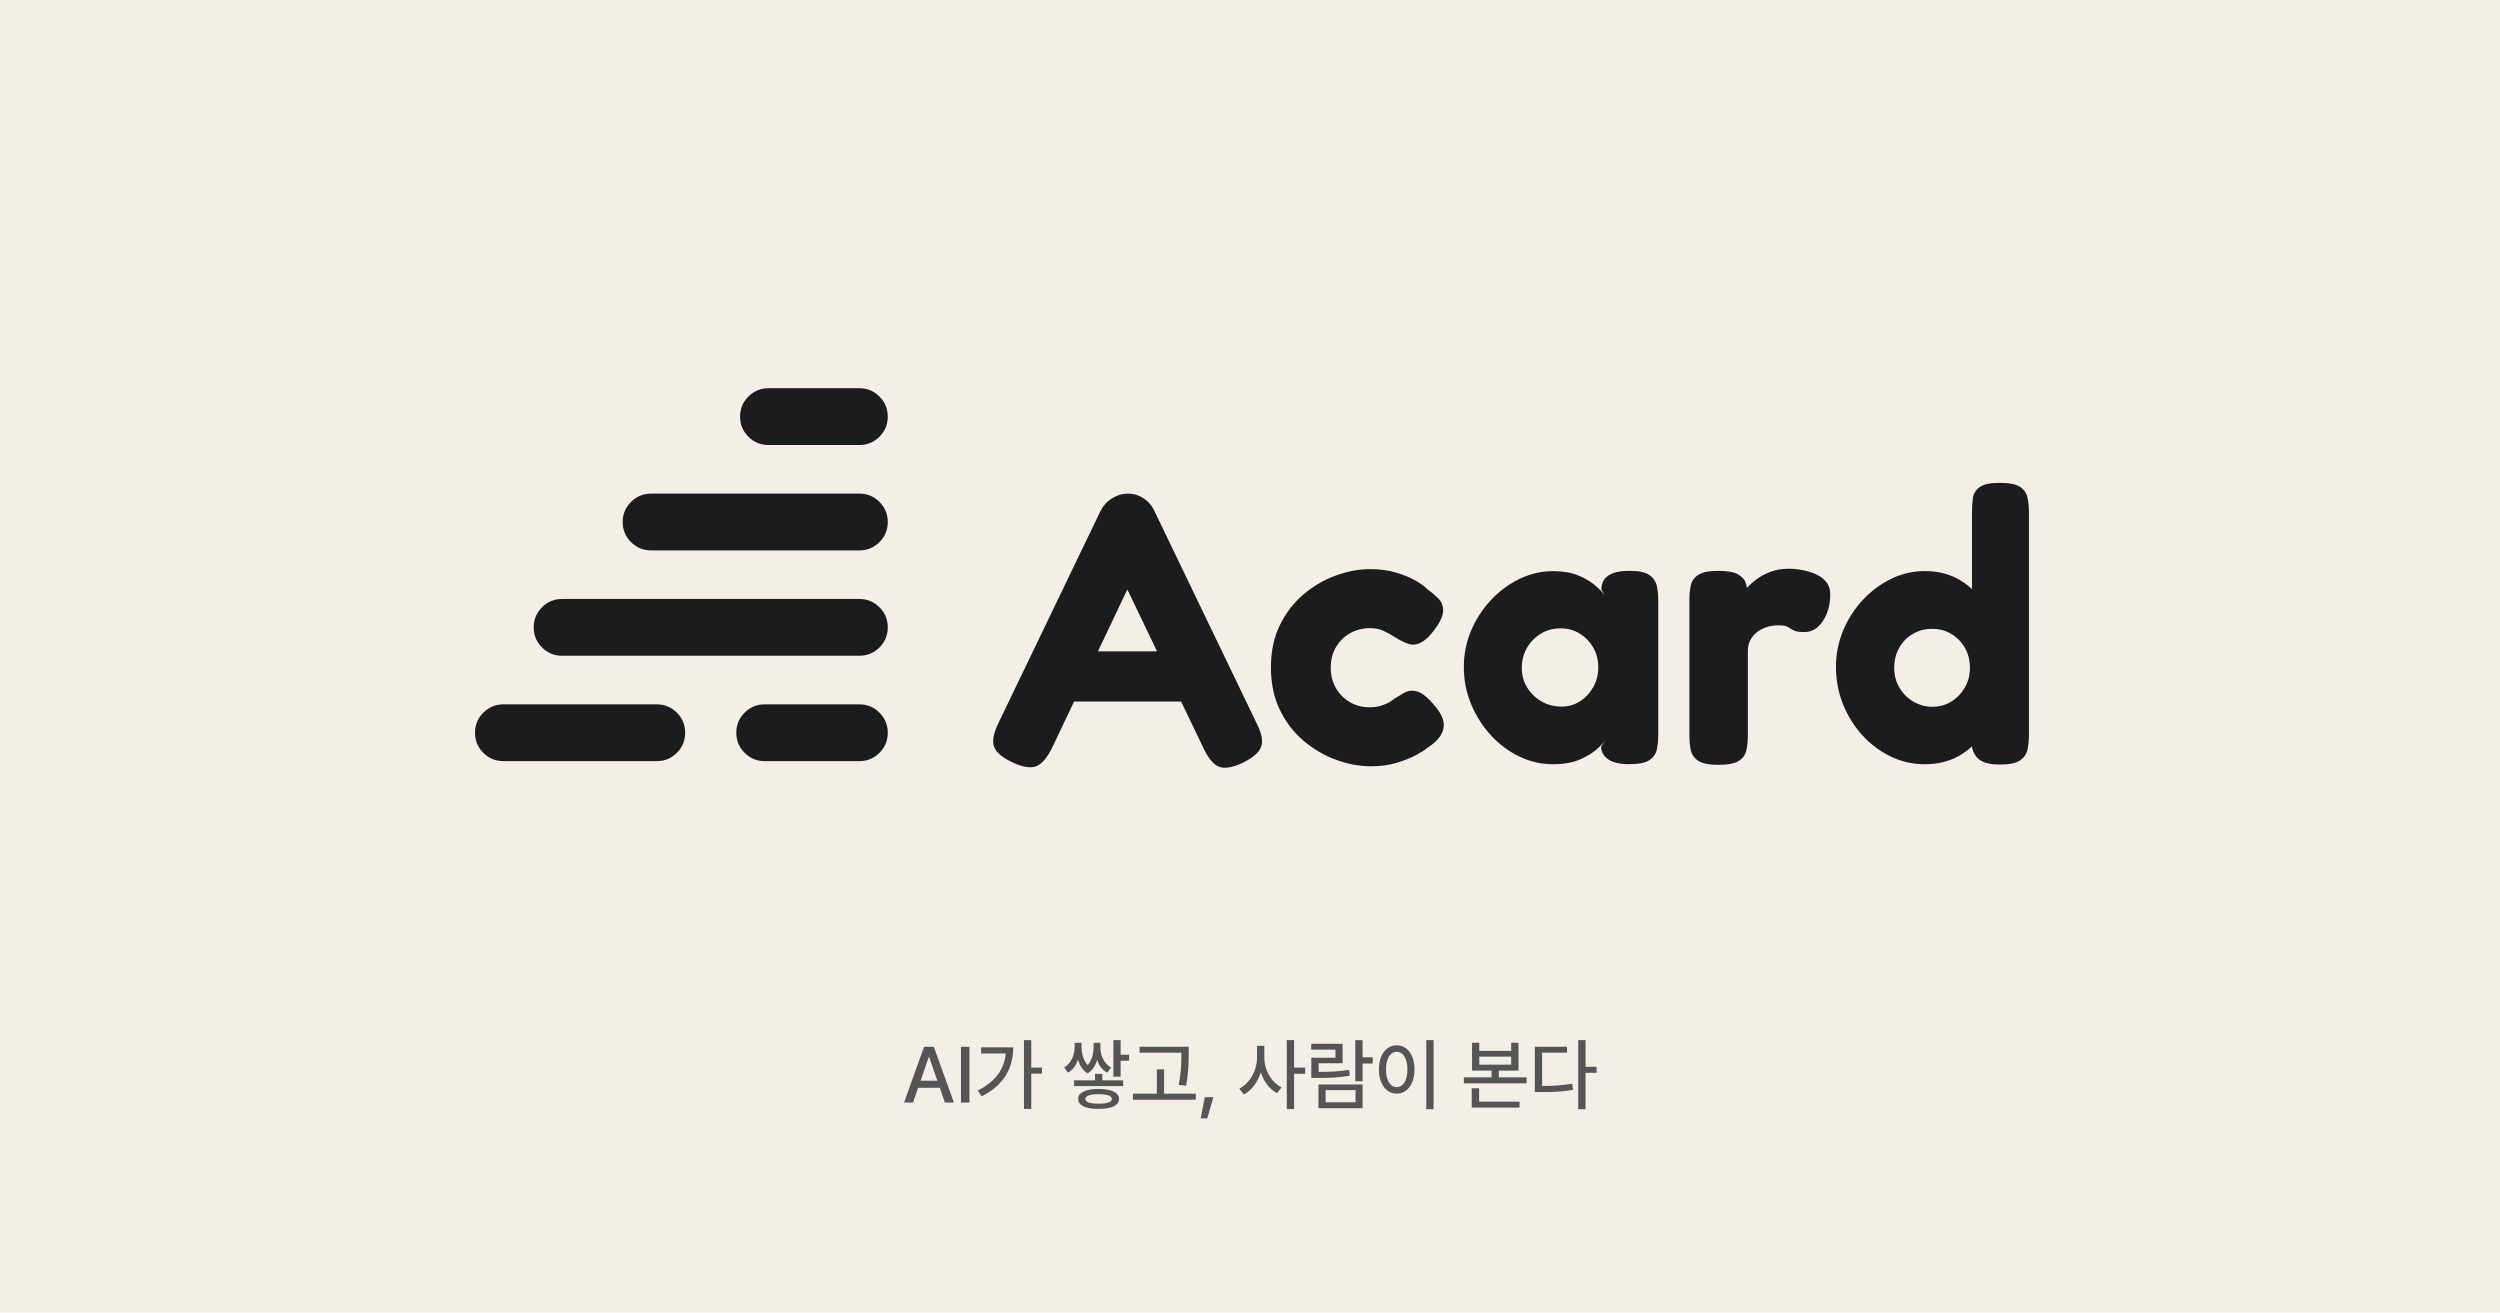
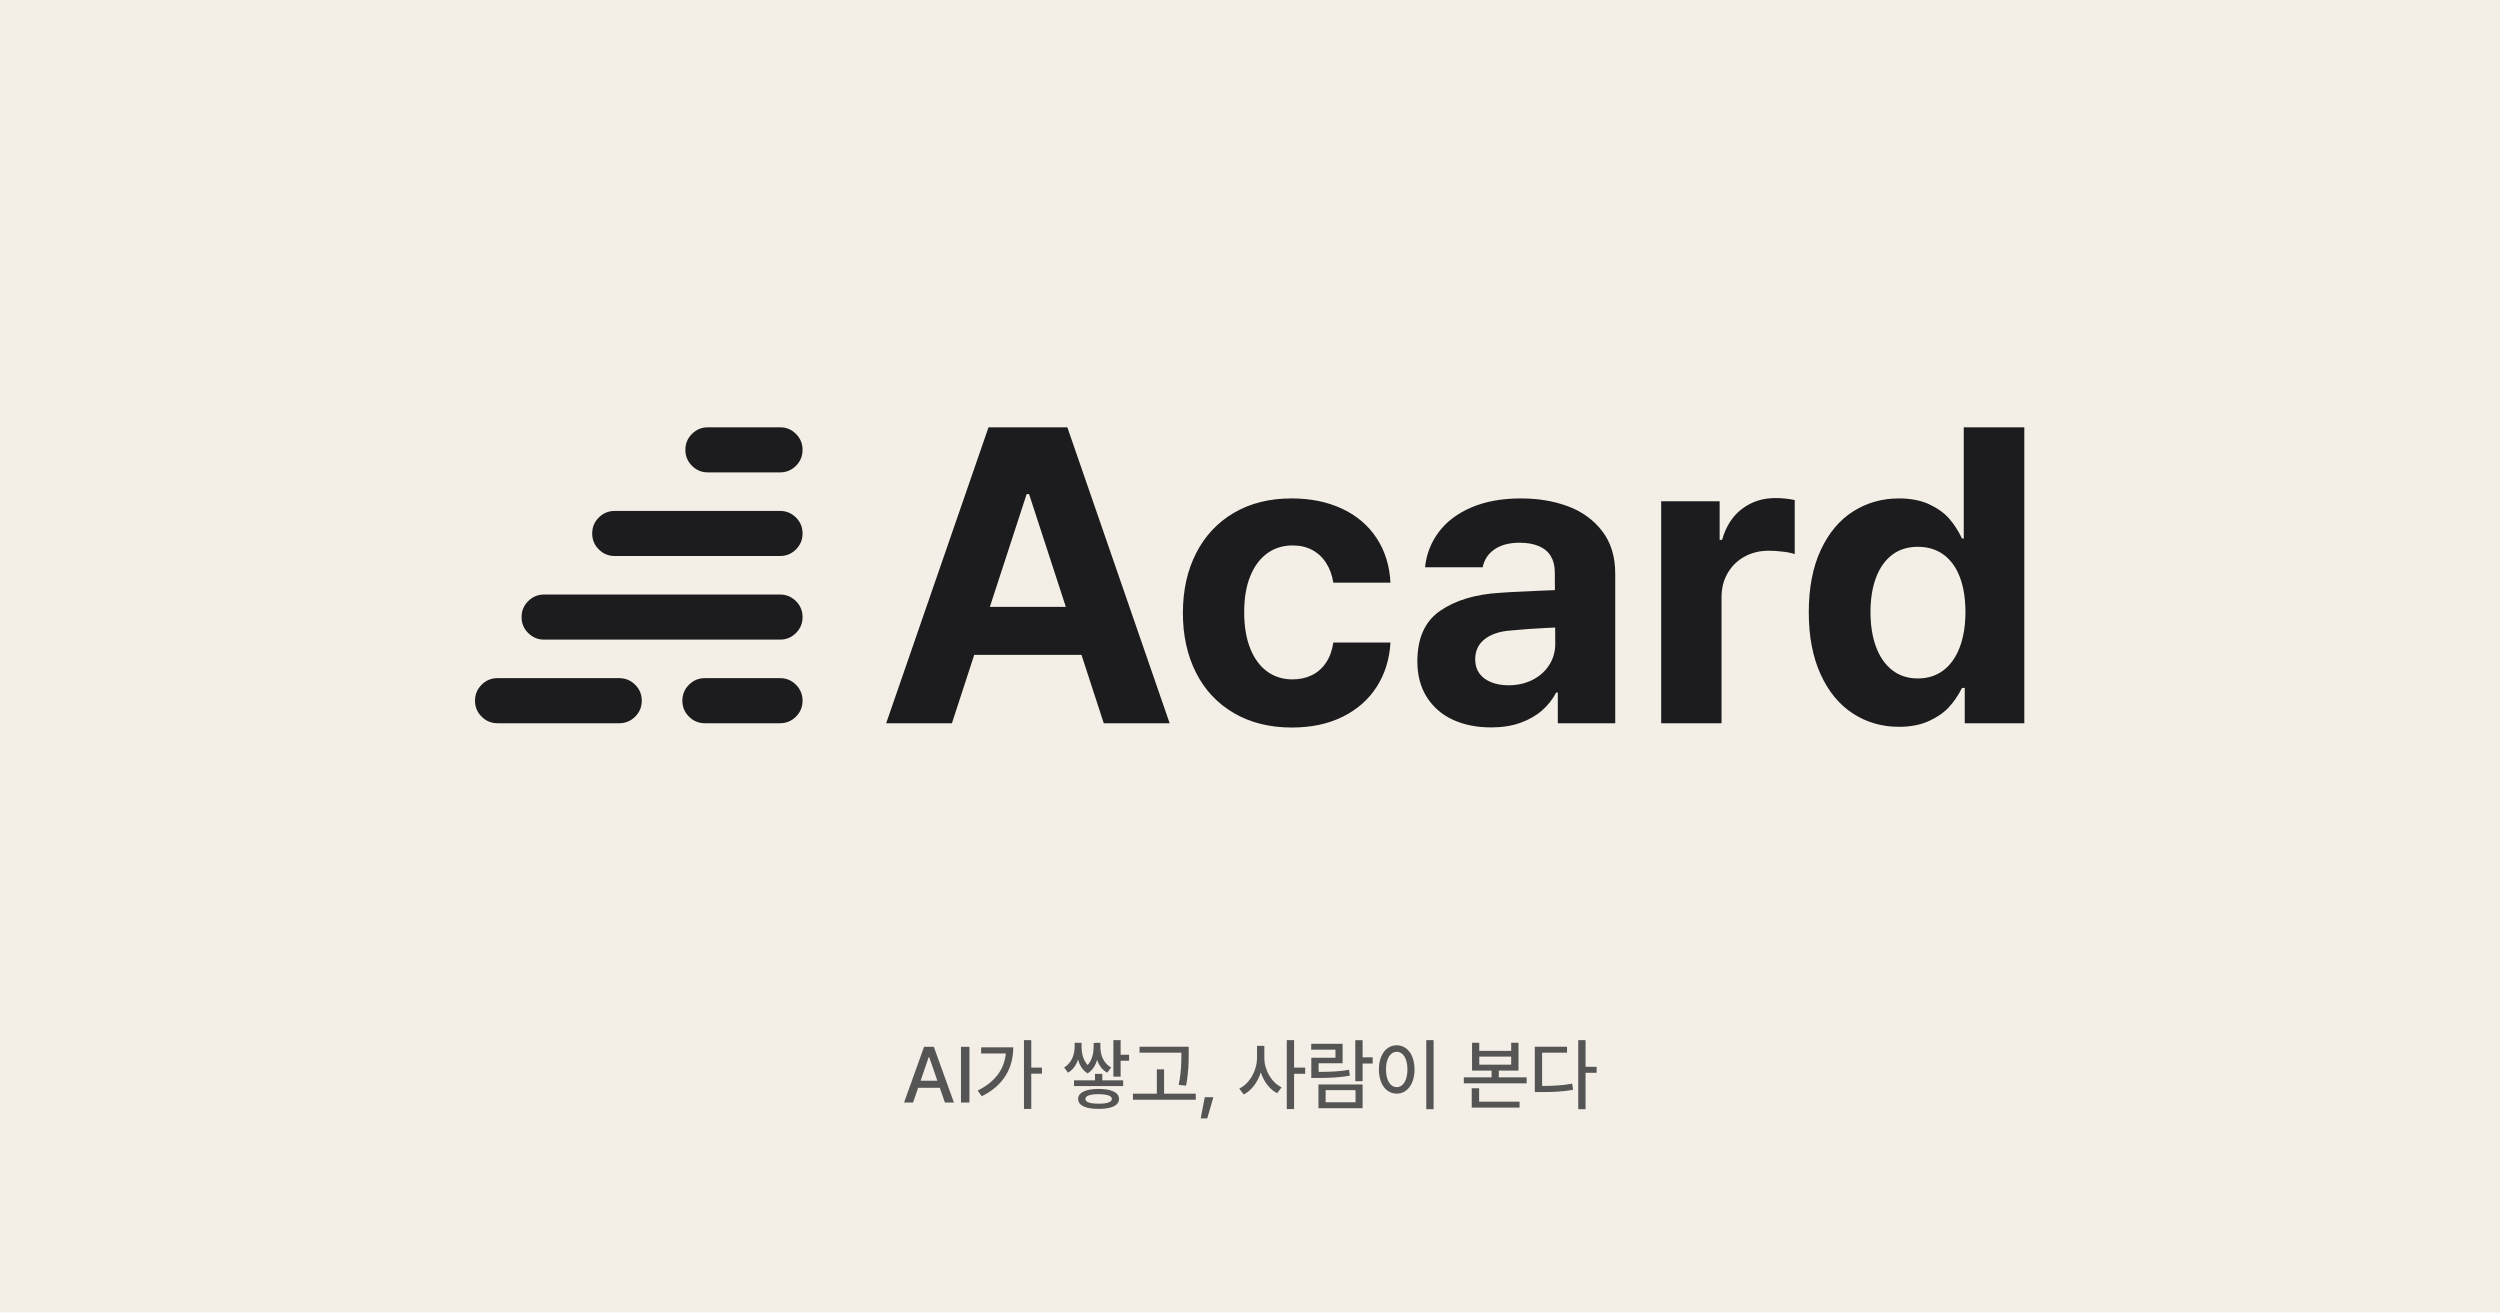
<svg xmlns="http://www.w3.org/2000/svg" width="1200" height="630" viewBox="0 0 1200 630" role="img" aria-label="Acard">
  <rect width="1200" height="630" fill="#F3EFE6" />
-   <g transform="translate(228 186.35) scale(1.79)" color="#1C1C1E">
+   <g transform="translate(228 177.13) scale(1.98)" color="#1C1C1E">
    <g fill="currentColor">
-       <path d="M78.7 0L103.07 0Q106.23 0 108.46 2.23Q110.69 4.46 110.69 7.62Q110.69 10.77 108.46 13Q106.23 15.23 103.07 15.23L78.7 15.23Q75.55 15.23 73.31 13Q71.08 10.77 71.08 7.62Q71.08 4.46 73.31 2.23Q75.55 0 78.7 0Z" />
-       <path d="M47.22 28.26L103.07 28.26Q106.23 28.26 108.46 30.49Q110.69 32.72 110.69 35.87Q110.69 39.03 108.46 41.26Q106.23 43.49 103.07 43.49L47.22 43.49Q44.07 43.49 41.83 41.26Q39.6 39.03 39.6 35.87Q39.6 32.72 41.83 30.49Q44.07 28.26 47.22 28.26Z" />
-       <path d="M23.36 56.51L103.07 56.51Q106.23 56.51 108.46 58.74Q110.69 60.97 110.69 64.13Q110.69 67.28 108.46 69.51Q106.23 71.74 103.07 71.74L23.36 71.74Q20.2 71.74 17.97 69.51Q15.74 67.28 15.74 64.13Q15.74 60.97 17.97 58.74Q20.2 56.51 23.36 56.51Z" />
-       <path d="M7.62 84.77L48.74 84.77Q51.9 84.77 54.13 87Q56.36 89.23 56.36 92.38Q56.36 95.54 54.13 97.77Q51.9 100 48.74 100L7.62 100Q4.46 100 2.23 97.77Q0 95.54 0 92.38Q0 89.23 2.23 87Q4.46 84.77 7.62 84.77Z" />
-       <path d="M77.68 84.77L103.07 84.77Q106.23 84.77 108.46 87Q110.69 89.23 110.69 92.38Q110.69 95.54 108.46 97.77Q106.23 100 103.07 100L77.68 100Q74.53 100 72.3 97.77Q70.07 95.54 70.07 92.38Q70.07 89.23 72.3 87Q74.53 84.77 77.68 84.77Z" />
-       <path d="M209.66 89.97Q210.96 92.54 211.05 94.37Q211.14 96.2 209.93 97.6Q208.72 98.99 206.05 100.36Q201.89 102.34 199.61 101.53Q197.34 100.73 195.36 96.54L174.93 53.96L154.68 96.57Q152.63 100.62 150.35 101.42Q148.08 102.21 143.97 100.26Q141.3 98.99 140.06 97.57Q138.83 96.15 138.96 94.26Q139.09 92.36 140.41 89.68L167.76 32.86Q168.8 30.78 170.83 29.52Q172.85 28.26 175.04 28.26Q176.6 28.26 177.93 28.81Q179.27 29.37 180.39 30.41Q181.51 31.45 182.21 32.96ZM157.46 84.01 163.91 70.55H186.08L192.5 84.01ZM240.28 101.38Q235.65 101.38 230.92 99.65Q226.19 97.92 222.22 94.57Q218.24 91.21 215.83 86.26Q213.43 81.31 213.43 74.84Q213.43 68.44 215.83 63.53Q218.24 58.62 222.16 55.29Q226.09 51.96 230.81 50.23Q235.52 48.51 240.07 48.51Q243.9 48.51 246.98 49.43Q250.06 50.35 252.19 51.57Q254.32 52.79 255.25 53.78Q257 55.06 258.36 56.42Q259.73 57.79 259.6 59.97Q259.44 61.16 258.85 62.32Q258.27 63.48 257.26 64.8Q254.14 69.09 251.04 68.73Q249.54 68.37 248.24 67.65Q246.94 66.94 245.73 66.18Q244.52 65.43 243.18 64.88Q241.84 64.34 240.07 64.34Q237.06 64.34 234.64 65.71Q232.22 67.09 230.85 69.46Q229.47 71.82 229.47 74.92Q229.47 77.98 230.85 80.39Q232.22 82.79 234.59 84.17Q236.95 85.55 239.87 85.55Q241.56 85.55 242.89 85.16Q244.23 84.77 245.17 84.2Q246.1 83.62 246.57 83.23Q247.87 82.43 248.99 81.77Q250.11 81.1 251.33 81.1Q252.81 81.1 254.36 82.19Q255.9 83.29 257.78 85.68Q259.52 87.81 259.74 89.71Q259.96 91.6 258.83 93.28Q257.7 94.96 255.31 96.49Q254.53 97.19 252.4 98.35Q250.26 99.51 247.18 100.44Q244.1 101.38 240.28 101.38ZM309.5 100.81Q305.63 100.81 303.8 99.45Q301.97 98.1 301.99 96.13L303.08 94.39Q302.41 95.43 300.67 96.93Q298.92 98.44 296.08 99.64Q293.23 100.83 289.12 100.83Q284.34 100.83 280.03 98.75Q275.71 96.67 272.37 93.01Q269.03 89.34 267.09 84.66Q265.16 79.98 265.16 74.76Q265.16 69.66 267.09 65.05Q269.03 60.44 272.42 56.82Q275.82 53.21 280.09 51.13Q284.37 49.05 289.12 49.05Q293 49.05 295.7 50.14Q298.4 51.23 300.2 52.72Q301.99 54.2 302.93 55.55L302.07 54.07Q301.99 51.6 303.84 50.29Q305.68 48.97 309.61 48.97Q313.38 48.97 314.96 50.12Q316.55 51.26 316.93 53.11Q317.3 54.95 317.3 57.03V92.93Q317.3 94.96 316.93 96.79Q316.55 98.62 314.95 99.71Q313.35 100.81 309.5 100.81ZM291.36 85.37Q294.09 85.37 296.31 83.95Q298.53 82.53 299.87 80.15Q301.21 77.77 301.21 74.89Q301.21 71.85 299.85 69.51Q298.48 67.17 296.21 65.78Q293.93 64.39 291.15 64.39Q288.16 64.39 285.81 65.82Q283.46 67.25 282.08 69.64Q280.7 72.03 280.7 75.02Q280.7 77.88 282.12 80.22Q283.54 82.56 285.95 83.96Q288.37 85.37 291.36 85.37ZM333.37 100.99Q329.6 100.99 327.96 99.86Q326.32 98.73 325.98 96.87Q325.65 95.01 325.65 93.01V56.75Q325.65 54.64 326.02 52.87Q326.4 51.1 328.04 50.04Q329.68 48.97 333.47 48.97Q337.16 48.97 338.77 49.96Q340.39 50.95 340.78 52.25Q341.17 53.55 341.17 54.48L339.92 55.11Q340.18 54.67 341.06 53.6Q341.95 52.53 343.52 51.33Q345.09 50.12 347.3 49.26Q349.51 48.4 352.42 48.4Q353.54 48.4 354.94 48.6Q356.35 48.79 357.85 49.23Q359.36 49.68 360.62 50.45Q361.88 51.23 362.65 52.4Q363.42 53.57 363.42 55.21Q363.42 59.45 361.45 62.41Q359.49 65.38 356.53 65.38Q354.76 65.38 353.99 65.09Q353.23 64.8 352.8 64.48Q352.37 64.15 351.71 63.87Q351.04 63.58 349.46 63.58Q347.9 63.58 346.46 64.02Q345.01 64.47 343.84 65.35Q342.67 66.23 342 67.52Q341.32 68.81 341.32 70.42V93.22Q341.32 95.22 340.94 97.02Q340.57 98.83 338.92 99.91Q337.27 100.99 333.37 100.99ZM388.71 100.83Q384 100.83 379.71 98.79Q375.43 96.75 372.11 93.15Q368.8 89.55 366.87 84.81Q364.95 80.06 364.95 74.76Q364.95 69.64 366.87 65Q368.8 60.36 372.15 56.77Q375.5 53.18 379.79 51.1Q384.08 49.03 388.71 49.03Q393.73 49.03 397.52 51.07Q401.32 53.11 403.89 56.67Q406.46 60.23 407.79 64.88Q409.11 69.53 409.19 74.68Q409.27 79.91 407.98 84.59Q406.7 89.26 404.12 92.93Q401.55 96.59 397.72 98.71Q393.88 100.83 388.71 100.83ZM390.81 85.42Q393.6 85.42 395.86 84.03Q398.12 82.64 399.5 80.27Q400.87 77.9 400.87 74.99Q400.87 71.98 399.54 69.64Q398.2 67.3 395.92 65.91Q393.65 64.52 390.74 64.52Q387.9 64.52 385.58 65.87Q383.25 67.22 381.91 69.6Q380.57 71.98 380.57 74.99Q380.57 77.9 381.95 80.27Q383.33 82.64 385.69 84.03Q388.06 85.42 390.81 85.42ZM408.96 100.91Q405.42 100.91 403.69 99.79Q401.97 98.67 401.42 96.23V33.27Q401.42 31.25 401.68 29.44Q401.94 27.63 403.51 26.5Q405.09 25.37 408.85 25.37Q412.73 25.37 414.33 26.46Q415.92 27.55 416.31 29.32Q416.7 31.09 416.7 33.17V93.01Q416.7 95.01 416.33 96.83Q415.95 98.65 414.35 99.78Q412.75 100.91 408.96 100.91Z" />
+       <path d="M56.46 14.13L73.95 14.13Q76.21 14.13 77.81 15.73Q79.41 17.33 79.41 19.59Q79.41 21.86 77.81 23.46Q76.21 25.06 73.95 25.06L56.46 25.06Q54.2 25.06 52.6 23.46Q51 21.86 51 19.59Q51 17.33 52.6 15.73Q54.2 14.13 56.46 14.13Z" />
+       <path d="M33.88 34.4L73.95 34.4Q76.21 34.4 77.81 36Q79.41 37.6 79.41 39.86Q79.41 42.13 77.81 43.73Q76.21 45.33 73.95 45.33L33.88 45.33Q31.61 45.33 30.01 43.73Q28.41 42.13 28.41 39.86Q28.41 37.6 30.01 36Q31.61 34.4 33.88 34.4Z" />
+       <path d="M16.76 54.67L73.95 54.67Q76.21 54.67 77.81 56.27Q79.41 57.87 79.41 60.14Q79.41 62.4 77.81 64Q76.21 65.6 73.95 65.6L16.76 65.6Q14.49 65.6 12.89 64Q11.29 62.4 11.29 60.14Q11.29 57.87 12.89 56.27Q14.49 54.67 16.76 54.67Z" />
+       <path d="M5.46 74.94L34.97 74.94Q37.23 74.94 38.83 76.54Q40.43 78.14 40.43 80.41Q40.43 82.67 38.83 84.27Q37.23 85.87 34.97 85.87L5.46 85.87Q3.2 85.87 1.6 84.27Q0 82.67 0 80.41Q0 78.14 1.6 76.54Q3.2 74.94 5.46 74.94Z" />
+       <path d="M55.73 74.94L73.95 74.94Q76.21 74.94 77.81 76.54Q79.41 78.14 79.41 80.41Q79.41 82.67 77.81 84.27Q76.21 85.87 73.95 85.87L55.73 85.87Q53.47 85.87 51.87 84.27Q50.27 82.67 50.27 80.41Q50.27 78.14 51.87 76.54Q53.47 74.94 55.73 74.94Z" />
+       <path d="M99.68 85.87 124.49 14.13H143.6L168.4 85.87H152.43L134.32 30.32H133.73L115.62 85.87ZM153.13 57.66V69.3H114.79V57.66ZM171.61 59.16Q171.61 50.92 174.82 44.64Q178.03 38.35 183.98 34.86Q189.93 31.37 197.95 31.37Q204.87 31.37 210.21 33.87Q215.55 36.37 218.59 41.02Q221.63 45.67 221.93 51.79H208.08Q207.66 49.1 206.36 47.06Q205.07 45.01 203.01 43.89Q200.94 42.77 198.2 42.77Q194.68 42.77 192.04 44.69Q189.41 46.6 187.94 50.22Q186.47 53.83 186.47 58.92Q186.47 64.05 187.92 67.71Q189.37 71.36 192 73.3Q194.64 75.24 198.2 75.24Q200.81 75.24 202.91 74.2Q205 73.17 206.33 71.15Q207.67 69.13 208.08 66.31H221.93Q221.58 72.4 218.58 77.06Q215.58 81.72 210.32 84.31Q205.06 86.91 198.03 86.91Q189.93 86.91 183.94 83.39Q177.95 79.88 174.78 73.59Q171.61 67.3 171.61 59.16ZM255.58 63.01 250.83 63.41Q246.92 63.75 244.69 65.55Q242.47 67.36 242.47 70.39Q242.47 72.38 243.48 73.79Q244.5 75.19 246.35 75.93Q248.19 76.67 250.51 76.67Q253.82 76.67 256.41 75.34Q258.99 74.01 260.44 71.72Q261.88 69.43 261.88 66.63L261.77 49.27Q261.77 46.98 260.8 45.36Q259.83 43.75 257.89 42.93Q255.95 42.11 253.23 42.11Q249.55 42.11 247.22 43.67Q244.88 45.23 244.28 48.06H230.31Q230.8 43.3 233.65 39.51Q236.5 35.71 241.58 33.54Q246.66 31.37 253.57 31.37Q259.85 31.37 264.99 33.29Q270.12 35.21 273.27 39.31Q276.42 43.41 276.42 49.61V85.87H262.5V78.43H262.1Q260.78 80.96 258.61 82.83Q256.43 84.71 253.37 85.79Q250.3 86.88 246.33 86.88Q241.12 86.88 237.1 85.04Q233.08 83.2 230.76 79.57Q228.45 75.95 228.45 70.84Q228.45 62.41 234 58.6Q239.55 54.79 248.44 54.25Q249.93 54.1 257.62 53.77L262.48 53.57L262.58 62.64Q260.56 62.7 255.58 63.01ZM287.56 32.06H301.73V41.41H302.32Q303.75 36.46 307.2 33.87Q310.65 31.28 315.24 31.28Q317.61 31.28 319.93 31.76V44.87Q318.98 44.5 317.12 44.28Q315.25 44.05 313.65 44.05Q310.39 44.05 307.8 45.46Q305.2 46.87 303.7 49.44Q302.19 52 302.19 55.29V85.87H287.56ZM323.34 59Q323.34 50.08 326.26 43.84Q329.19 37.6 334.14 34.49Q339.09 31.37 345.21 31.37Q349.46 31.37 352.53 32.79Q355.59 34.22 357.39 36.28Q359.18 38.35 360.49 41.09H360.91V14.13H375.59V85.87H361.15V77.31H360.49Q359.14 80 357.31 81.98Q355.49 83.96 352.43 85.35Q349.36 86.74 345.22 86.74Q339.03 86.74 334.05 83.52Q329.07 80.29 326.21 74.01Q323.34 67.72 323.34 59ZM361.32 58.92Q361.32 54.05 359.98 50.49Q358.64 46.93 356.04 45.01Q353.44 43.1 349.78 43.1Q346.11 43.1 343.54 45.05Q340.97 47.01 339.63 50.6Q338.3 54.18 338.3 58.92Q338.3 63.7 339.63 67.33Q340.97 70.95 343.54 72.98Q346.11 75.01 349.78 75.01Q353.4 75.01 356 73.03Q358.6 71.04 359.96 67.38Q361.32 63.73 361.32 58.92Z" />
    </g>
  </g>
  <path transform="translate(433.25 529.20)" fill="#555555" d="M5.02 0 7.46 -7.05H17.87L20.3 0H24.62L14.99 -26.73H10.3L0.7 0ZM8.64 -10.45 12.55 -21.85H12.74L16.69 -10.45ZM32.08 -26.73H28.02V0H32.08ZM61.76 -29.94H58.25V3.1H61.76V-13.84H66.89V-16.76H61.76ZM53.12 -26.47H37.69V-23.55H49.54C48.82 -15.84 44.32 -9.86 36.03 -5.72L37.98 -2.99C48.87 -8.38 53.08 -16.91 53.12 -26.47ZM104.65 -29.94H101.18V-12.4H104.65V-20.04H108.71V-22.92H104.65ZM85.9 -26.65V-28.65H82.58V-26.65C82.58 -23.33 81.25 -18.94 77.52 -16.83L79.4 -14.32C81.84 -15.69 83.35 -18.01 84.2 -20.6C84.94 -17.98 86.32 -15.49 88.74 -14.03L88.78 -13.95C91.21 -15.43 92.6 -17.87 93.39 -20.45C94.2 -17.9 95.72 -15.65 98.23 -14.32L100.11 -16.83C96.31 -18.83 94.94 -23.03 94.94 -26.65V-28.65H92.47V-28.57H91.69V-26.62C91.69 -23.99 91.09 -20.47 88.82 -17.98C86.49 -20.52 85.9 -24.12 85.9 -26.65ZM105.87 -10.63H95.87V-13.73H92.36V-10.63H82.28V-7.9H105.87ZM94.09 -6.53C87.86 -6.5 84.24 -4.76 84.27 -1.73C84.24 1.44 87.86 3.1 94.09 3.06C100.3 3.1 103.88 1.44 103.88 -1.73C103.88 -4.76 100.3 -6.5 94.09 -6.53ZM94.09 -3.99C98.19 -3.99 100.44 -3.17 100.44 -1.73C100.44 -0.22 98.19 0.59 94.09 0.55C89.92 0.59 87.71 -0.22 87.74 -1.73C87.71 -3.17 89.92 -3.99 94.09 -3.99ZM137.32 -26.76H113.73V-23.92H133.81V-23.51C133.81 -19.53 133.81 -14.84 132.52 -8.45L136.07 -8.08C137.32 -14.84 137.32 -19.42 137.32 -23.51ZM140.72 -4.25H125.51V-15.91H122.04V-4.25H110.56V-1.33H140.72ZM149.17 -2.55H145.04L143.08 7.64H146.22ZM173.63 -21.52V-27.17H170.12V-21.52C170.12 -15.47 166.69 -9.12 161.59 -6.68L163.77 -3.84C167.53 -5.8 170.43 -9.75 171.93 -14.47C173.37 -10.04 176.15 -6.33 179.75 -4.47L181.93 -7.27C176.98 -9.67 173.59 -15.65 173.63 -21.52ZM187.91 -29.94H184.4V3.14H187.91V-13.77H193.23V-16.76H187.91ZM220.8 -29.9H217.29V-10.23H220.8V-18.72H225.64V-21.67H220.8ZM220.8 -8.67H199.61V2.73H220.8ZM203.05 -5.94H217.41V-0.11H203.05ZM211.2 -28.17H196.14V-25.36H207.77V-21.48H196.18V-11.78H198.84C205.19 -11.78 209.54 -11.96 214.67 -12.88L214.3 -15.69C209.49 -14.88 205.43 -14.71 199.69 -14.69V-18.83H211.2ZM254.87 -29.94H251.37V3.21H254.87ZM237.19 -27.46C232.21 -27.46 228.63 -22.96 228.63 -15.87C228.63 -8.75 232.21 -4.25 237.19 -4.25C242.1 -4.25 245.72 -8.75 245.72 -15.87C245.72 -22.96 242.1 -27.46 237.19 -27.46ZM237.19 -24.33C240.22 -24.33 242.32 -21.08 242.32 -15.87C242.32 -10.63 240.22 -7.38 237.19 -7.38C234.13 -7.38 232.02 -10.63 232.02 -15.87C232.02 -21.08 234.13 -24.33 237.19 -24.33ZM276.8 -28.68H273.33V-15.32H282.71V-12.07H269.38V-9.19H299.54V-12.07H286.18V-15.32H295.63V-28.68H292.12V-24.77H276.8ZM276.8 -18.16V-22.04H292.12V-18.16ZM296.14 -0.41H276.73V-6.83H273.18V2.44H296.14ZM327.82 -29.94H324.31V3.21H327.82V-14.25H333.13V-17.13H327.82ZM318.92 -26.76H303.45V-5.02H306.11C312.27 -4.98 316.67 -5.17 321.84 -6.09L321.39 -9.04C316.69 -8.19 312.51 -7.95 306.96 -7.94V-23.92H318.92Z" />
</svg>
